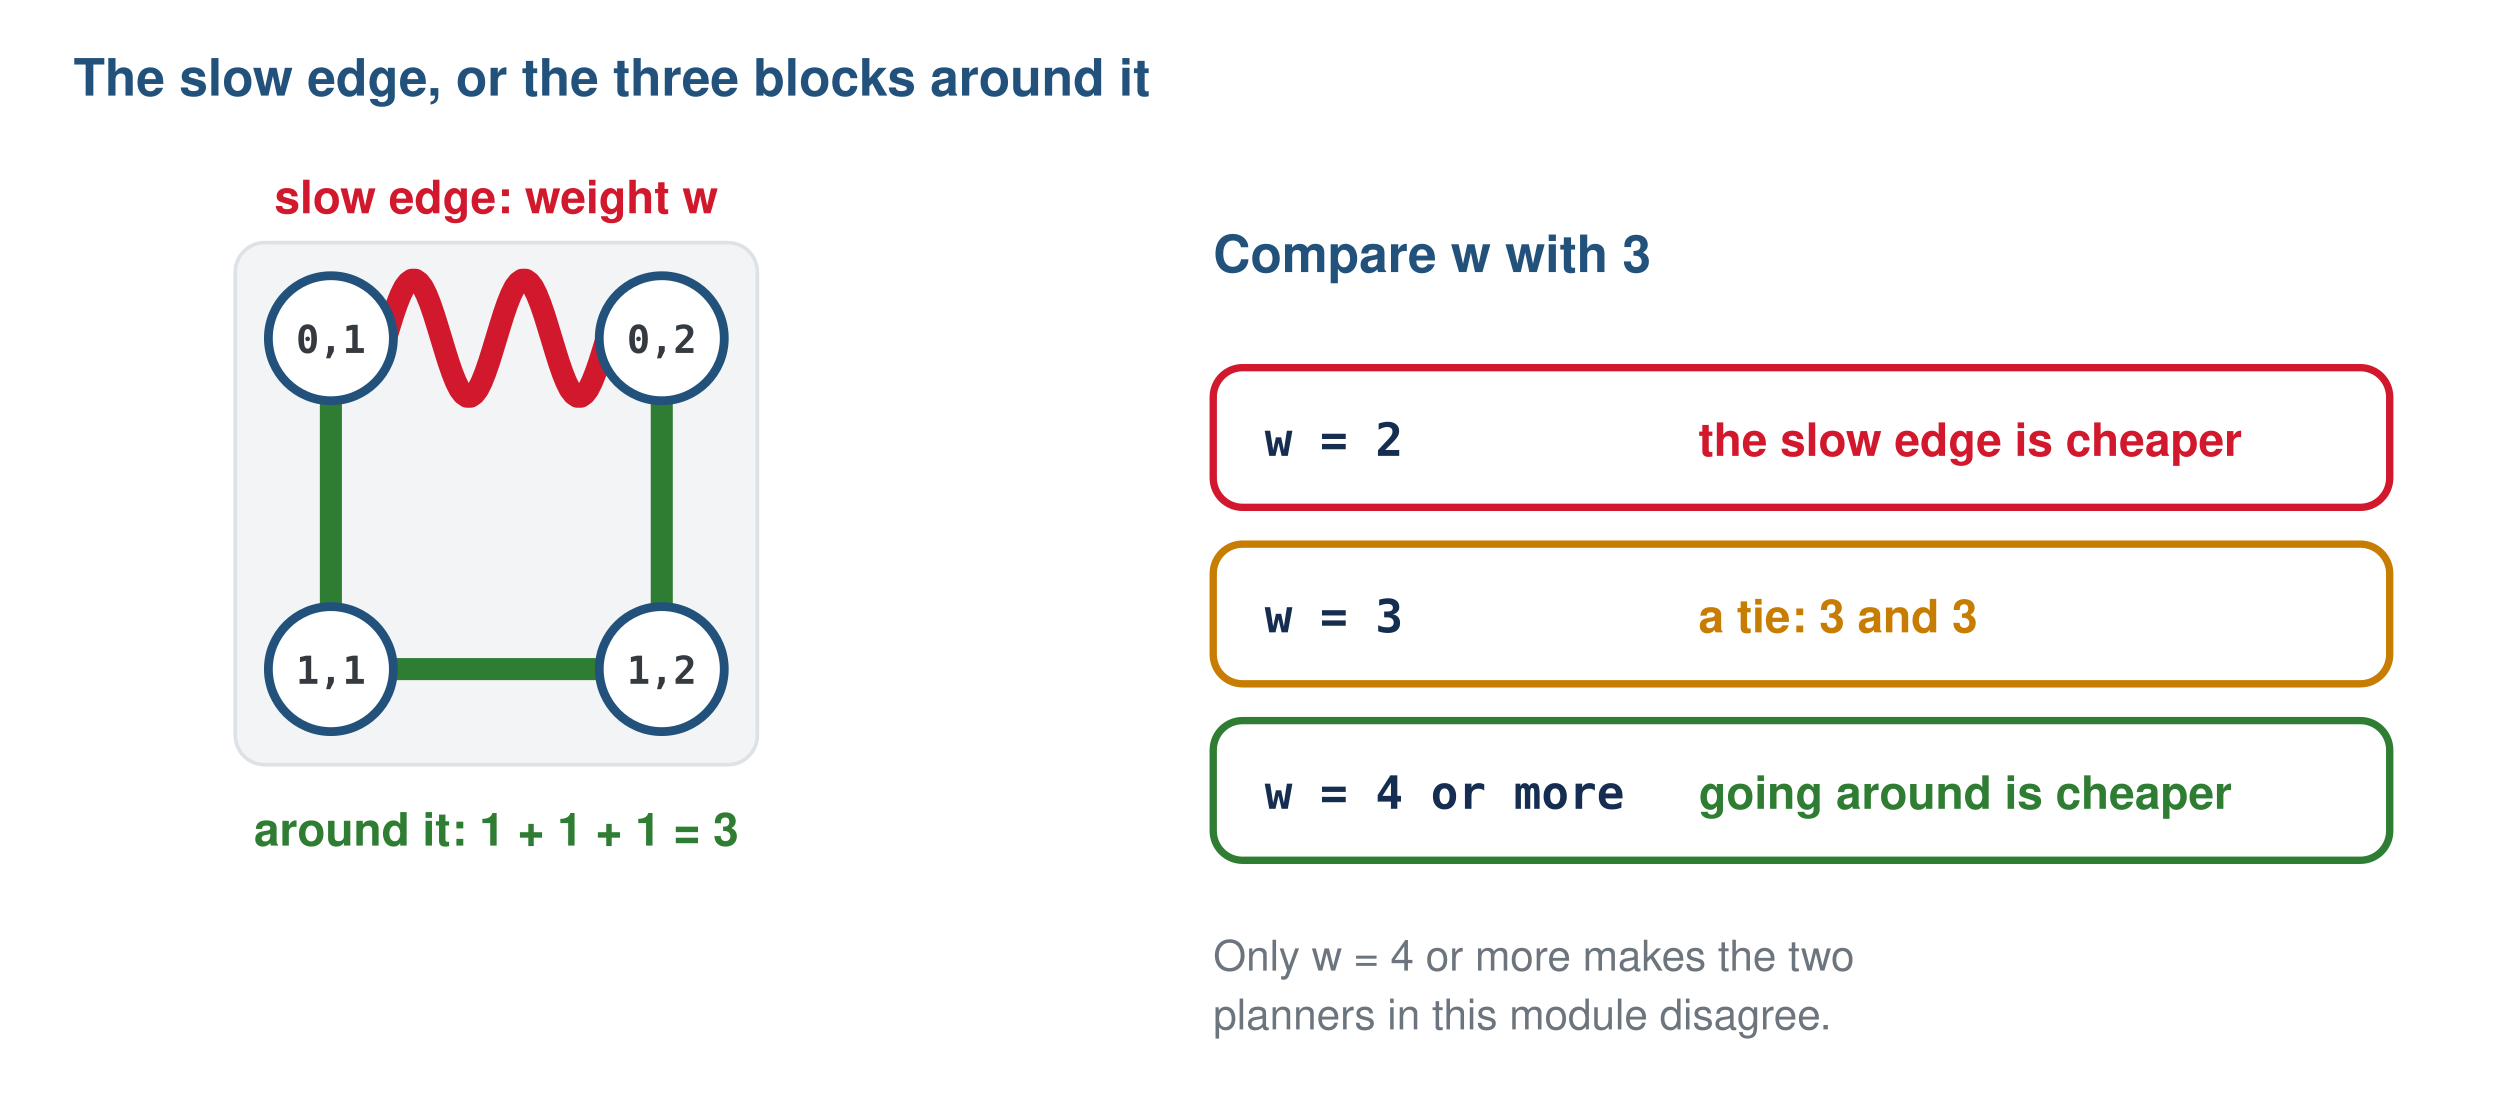
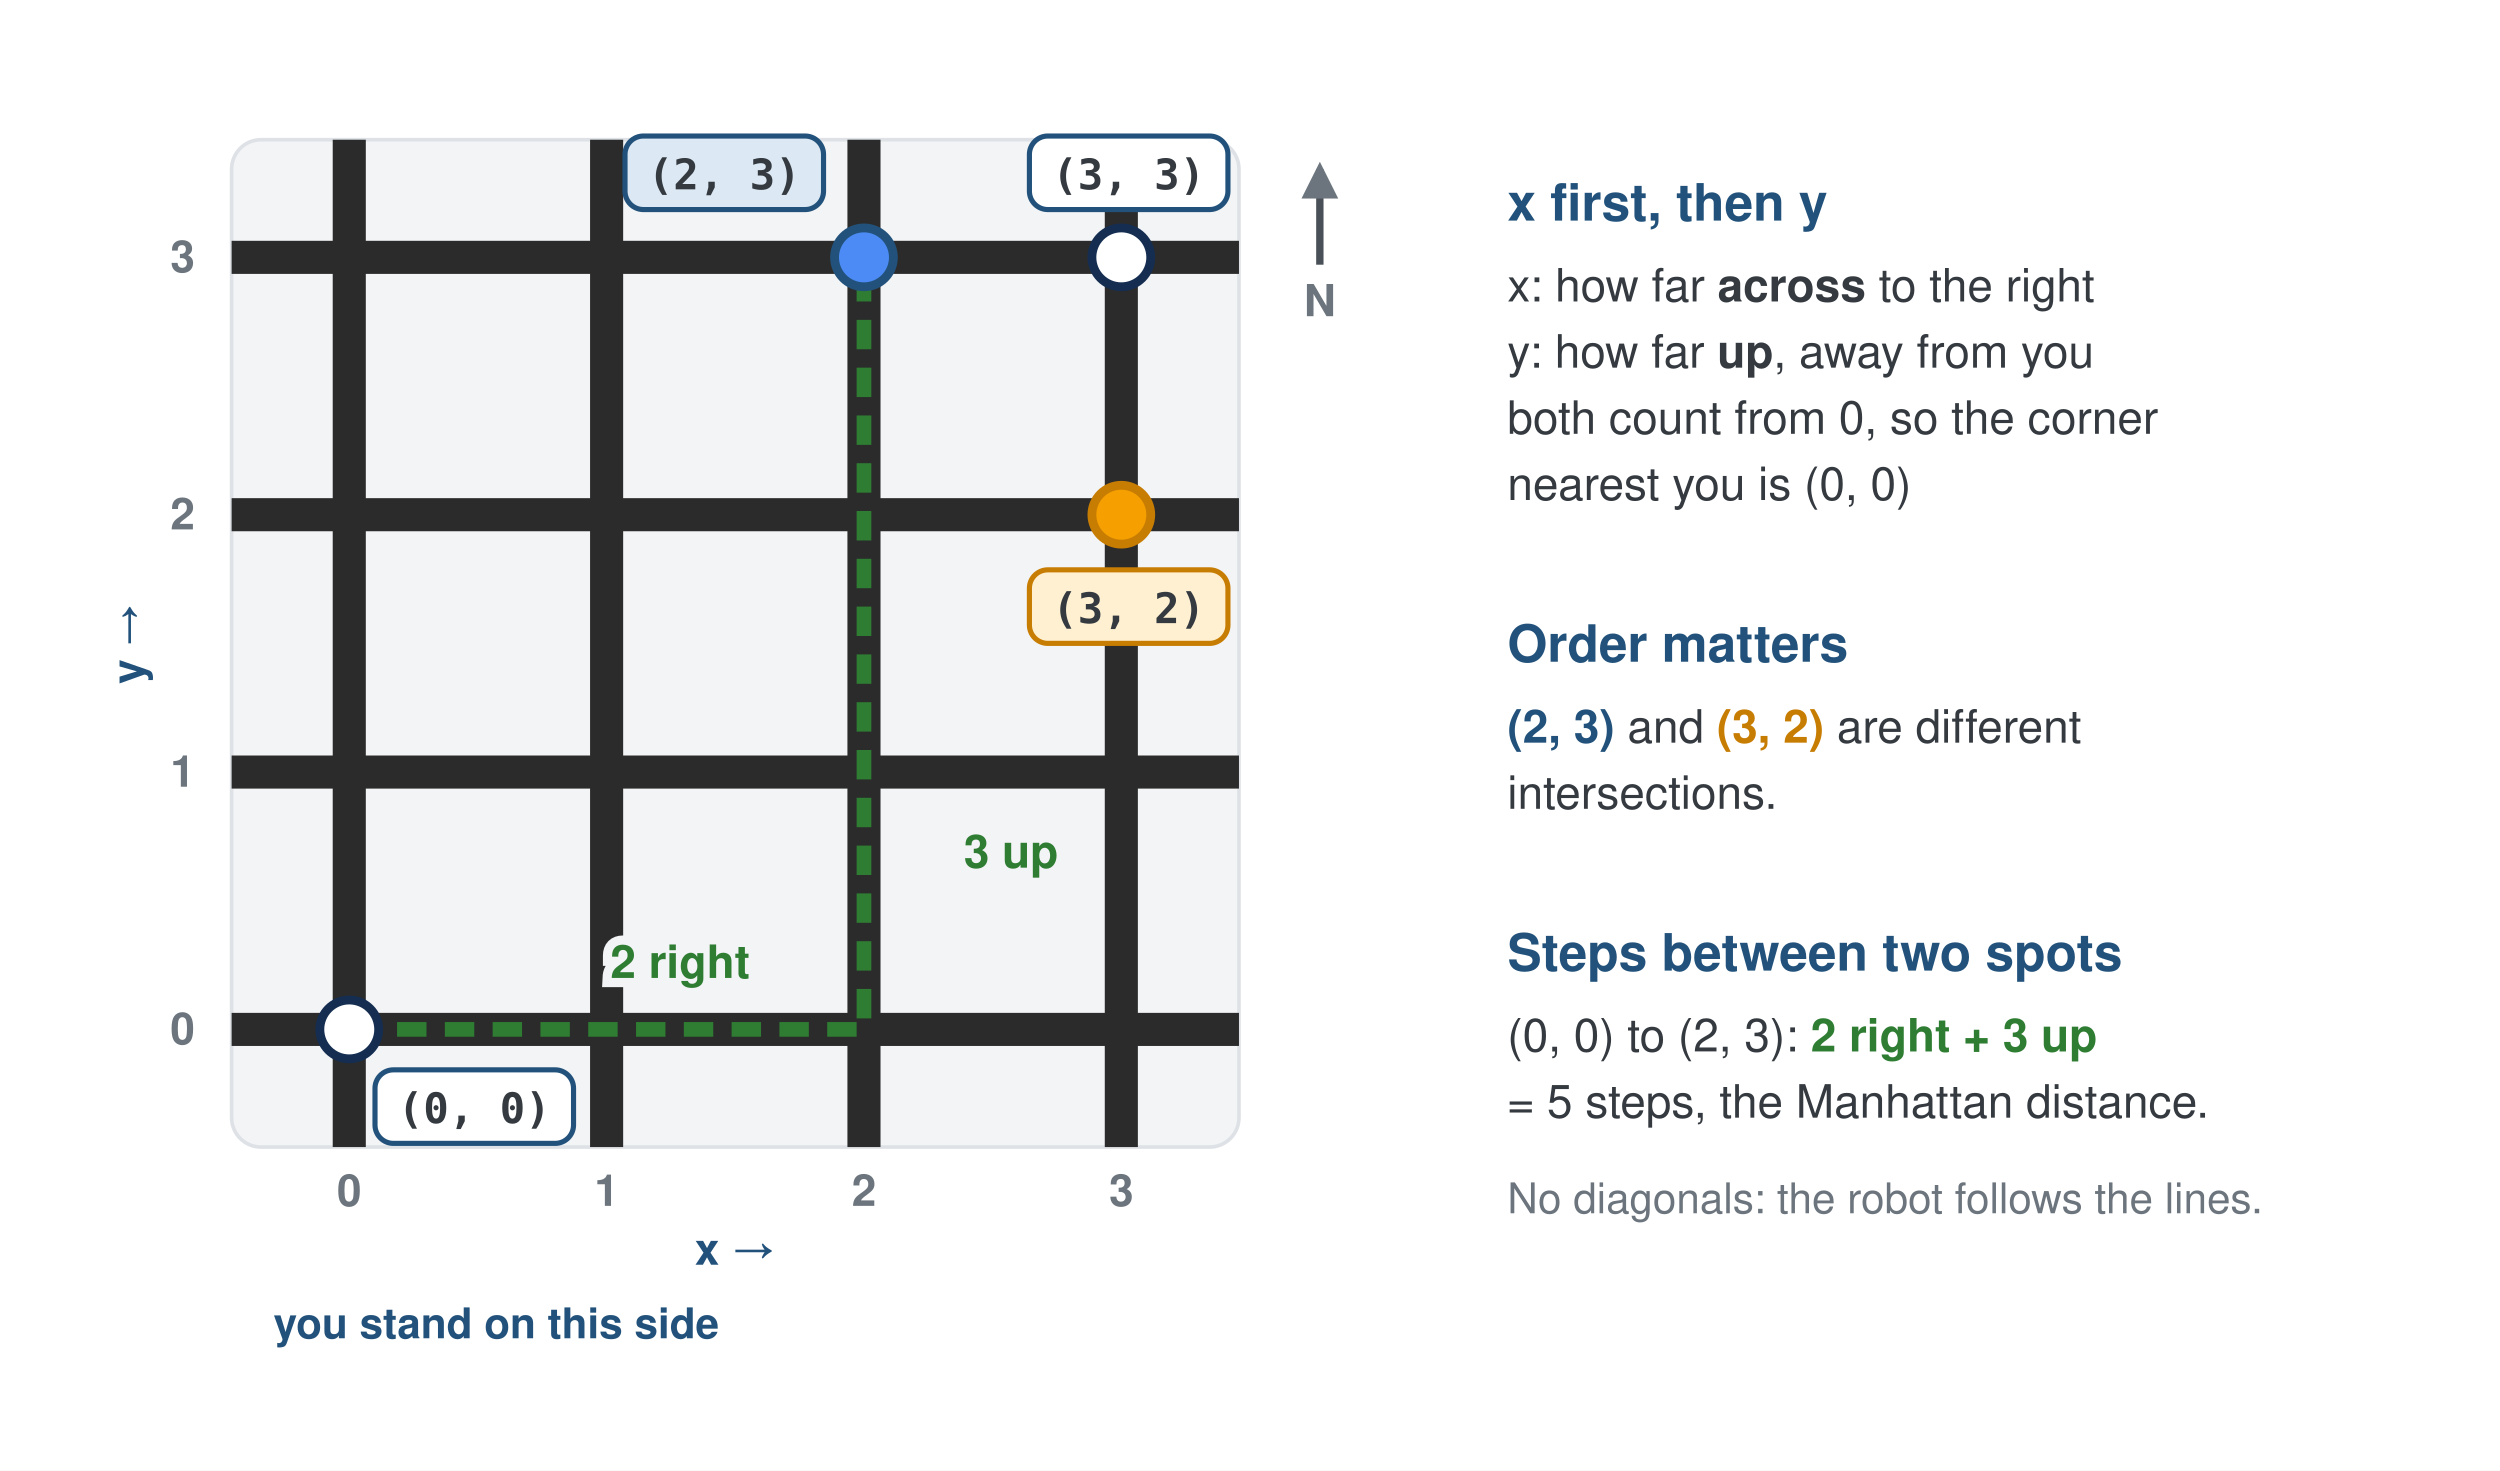
- <svg xmlns="http://www.w3.org/2000/svg" viewBox="0 0 680 300" width="680" height="300" role="img" aria-labelledby="fT fD">
+ <svg xmlns="http://www.w3.org/2000/svg" viewBox="0 0 680 400" width="680" height="400" role="img" aria-labelledby="fT fD">
  <style>
    .h   { font-family: Montserrat, Helvetica, Arial, sans-serif; font-size: 14px; font-weight: 700; fill: #22527B; }
    .n   { font-family: Montserrat, Helvetica, Arial, sans-serif; font-size: 12.5px; fill: #343A40; }
    .nb  { font-family: Montserrat, Helvetica, Arial, sans-serif; font-size: 12.5px; font-weight: 700; fill: #142D50; }
    .sm  { font-family: Montserrat, Helvetica, Arial, sans-serif; font-size: 11.5px; fill: #6C757D; }
    .ax  { font-family: Montserrat, Helvetica, Arial, sans-serif; font-size: 12px; font-weight: 700; fill: #6C757D; }
    .m   { font-family: ui-monospace, SFMono-Regular, Menlo, Consolas, monospace; font-size: 12.5px; font-weight: 700; fill: #142D50; }
    .ms  { font-family: ui-monospace, SFMono-Regular, Menlo, Consolas, monospace; font-size: 11.5px; font-weight: 600; fill: #343A40; }
  </style>
  <defs>
    <marker id="aB" viewBox="0 0 10 10" refX="8" refY="5" markerWidth="5" markerHeight="5" orient="auto-start-reverse">
      <path d="M0,0 L10,5 L0,10 z" fill="#22527B" />
    </marker>
    <marker id="aW" viewBox="0 0 10 10" refX="7" refY="5" markerWidth="4" markerHeight="4" orient="auto">
      <path d="M0,0 L10,5 L0,10 z" fill="#FFFFFF" />
    </marker>
    <marker id="aG" viewBox="0 0 10 10" refX="8" refY="5" markerWidth="5" markerHeight="5" orient="auto-start-reverse">
      <path d="M0,0 L10,5 L0,10 z" fill="#6C757D" />
    </marker>
    <marker id="aR" viewBox="0 0 10 10" refX="8" refY="5" markerWidth="5" markerHeight="5" orient="auto-start-reverse">
      <path d="M0,0 L10,5 L0,10 z" fill="#D1182C" />
    </marker>
    <marker id="aGr" viewBox="0 0 10 10" refX="8" refY="5" markerWidth="5" markerHeight="5" orient="auto-start-reverse">
      <path d="M0,0 L10,5 L0,10 z" fill="#2E7D32" />
    </marker>
    <marker id="pcArr" viewBox="0 0 10 10" refX="8" refY="5" markerWidth="7" markerHeight="7" orient="auto-start-reverse">
      <path d="M0,0 L10,5 L0,10 z" fill="#6C757D" />
    </marker>
    <marker id="pcDim" viewBox="0 0 10 10" refX="5" refY="5" markerWidth="8" markerHeight="8" orient="auto-start-reverse">
      <path d="M0,1 L5,5 L0,9" fill="none" stroke="#142D50" stroke-width="1.6" />
    </marker>
    <g id="pcXRP" stroke-linejoin="round">
      <rect x="-59" y="-80" width="8" height="40" fill="#C3C8CD" stroke="#5F666D" stroke-width="1.3" />
      <rect x="51" y="-80" width="8" height="40" fill="#C3C8CD" stroke="#5F666D" stroke-width="1.3" />
      <rect x="-59" y="-46" width="118" height="75" rx="8" fill="#D3D7DB" fill-opacity="0.92" stroke="#5F666D" stroke-width="1.5" />
      <rect x="-50" y="-38" width="100" height="58" rx="4" fill="#E9ECEF" fill-opacity="0.85" stroke="#9AA1A8" stroke-width="0.8" />
      <circle cx="-49" cy="-79" r="10" fill="#C3C8CD" stroke="#5F666D" stroke-width="1.3" />
      <circle cx="49" cy="-79" r="10" fill="#C3C8CD" stroke="#5F666D" stroke-width="1.3" />
      <circle cx="-49" cy="-79" r="4.5" fill="#F1EBDD" stroke="#8A7E62" stroke-width="0.8" />
      <circle cx="49" cy="-79" r="4.5" fill="#F1EBDD" stroke="#8A7E62" stroke-width="0.8" />
      <rect x="-56" y="-21" width="11" height="42" rx="3.5" fill="#2B2B2B" />
      <rect x="45" y="-21" width="11" height="42" rx="3.5" fill="#2B2B2B" />
      <line x1="-50.5" y1="-17" x2="-50.5" y2="17" stroke="#6C757D" stroke-width="1" />
      <line x1="50.5" y1="-17" x2="50.5" y2="17" stroke="#6C757D" stroke-width="1" />
      <rect x="-40" y="-30" width="6" height="12" rx="2" fill="#F05A28" />
      <rect x="34" y="-30" width="6" height="12" rx="2" fill="#F05A28" />
      <rect x="-24" y="-42" width="48" height="37" rx="2" fill="#D1182C" />
      <rect x="-6" y="-41" width="12" height="35" rx="1" fill="#2B2B2B" />
      <rect x="-26" y="22" width="15" height="13" rx="1.5" fill="#2B2B2B" />
      <rect x="-34" y="24" width="8" height="26" rx="2" fill="#AEB4BA" stroke="#5F666D" stroke-width="1" />
      <rect x="-16" y="-58" width="32" height="13" rx="2" fill="#AEB4BA" stroke="#5F666D" stroke-width="1" />
      <rect x="-18" y="-65" width="36" height="8" rx="1.5" fill="#B5172A" />
      <circle cx="-8" cy="-68" r="5.5" fill="#E4E7EA" stroke="#868E96" stroke-width="1" />
      <circle cx="8" cy="-68" r="5.5" fill="#E4E7EA" stroke="#868E96" stroke-width="1" />
      <circle cx="-6.5" cy="-60" r="4" fill="#FFD43B" stroke="#142D50" stroke-width="1.4" />
      <circle cx="6.5" cy="-60" r="4" fill="#FFD43B" stroke="#142D50" stroke-width="1.4" />
      <circle cx="0" cy="0" r="5" fill="#FFFFFF" stroke="#142D50" stroke-width="1.8" />
      <circle cx="0" cy="0" r="1.8" fill="#142D50" />
    </g>
    <g id="pcGhost" fill="none" stroke="#343A40" stroke-width="1.4" stroke-dasharray="4 3">
      <path d="M -51 -46 V -72 M 51 -46 V -72 M -59 -36 V -79 M 59 -36 V -79 M -59 -46 H 59" />
      <circle cx="-49" cy="-79" r="10" />
      <circle cx="49" cy="-79" r="10" />
      <rect x="-18" y="-65" width="36" height="8" rx="1.5" />
      <circle cx="-6.5" cy="-60" r="4.5" fill="#FFFFFF" stroke="#D1182C" stroke-width="2.4" stroke-dasharray="none" />
      <circle cx="6.5" cy="-60" r="4.5" fill="#FFFFFF" stroke="#D1182C" stroke-width="2.4" stroke-dasharray="none" />
    </g>
  </defs>
-   <rect width="680" height="300" fill="#FFFFFF" />
-   <text class="h" x="20" y="26">The slow edge, or the three blocks around it</text>
-   <rect x="64" y="66" width="142" height="142" rx="8" fill="#F3F4F6" stroke="#DEE2E6" />
-   <path d="M 90.0 92.0 L 91.0 92.2 L 92.0 92.9 L 93.0 93.9 L 94.0 95.2 L 95.0 96.6 L 96.0 98.1 L 97.0 99.4 L 98.0 100.5 L 99.0 101.1 L 100.0 101.2 L 101.0 100.7 L 102.0 99.5 L 103.0 97.6 L 104.0 95.1 L 105.0 92.0 L 106.0 88.7 L 107.0 85.5 L 108.0 82.6 L 109.0 80.1 L 110.0 78.1 L 111.0 76.8 L 112.0 76.1 L 113.0 76.1 L 114.0 76.8 L 115.0 78.1 L 116.0 80.1 L 117.0 82.6 L 118.0 85.5 L 119.0 88.7 L 120.0 92.0 L 121.0 95.3 L 122.0 98.5 L 123.0 101.4 L 124.0 103.9 L 125.0 105.9 L 126.0 107.2 L 127.0 107.9 L 128.0 107.9 L 129.0 107.2 L 130.0 105.9 L 131.0 103.9 L 132.0 101.4 L 133.0 98.5 L 134.0 95.3 L 135.0 92.0 L 136.0 88.7 L 137.0 85.5 L 138.0 82.6 L 139.0 80.1 L 140.0 78.1 L 141.0 76.8 L 142.0 76.1 L 143.0 76.1 L 144.0 76.8 L 145.0 78.1 L 146.0 80.1 L 147.0 82.6 L 148.0 85.5 L 149.0 88.7 L 150.0 92.0 L 151.0 95.3 L 152.0 98.5 L 153.0 101.4 L 154.0 103.9 L 155.0 105.9 L 156.0 107.2 L 157.0 107.9 L 158.0 107.9 L 159.0 107.2 L 160.0 105.9 L 161.0 103.9 L 162.0 101.4 L 163.0 98.5 L 164.0 95.3 L 165.0 92.0 L 166.0 88.9 L 167.0 86.4 L 168.0 84.5 L 169.0 83.3 L 170.0 82.8 L 171.0 82.9 L 172.0 83.5 L 173.0 84.6 L 174.0 85.9 L 175.0 87.4 L 176.0 88.8 L 177.0 90.1 L 178.0 91.1 L 179.0 91.8 L 180.0 92.0" fill="none" stroke="#D1182C" stroke-width="6" stroke-linejoin="round" />
-   <path d="M 90 92 L 90 182 L 180 182 L 180 92" fill="none" stroke="#2E7D32" stroke-width="6" stroke-linejoin="round" stroke-linecap="round" />
-   <circle cx="90" cy="92" r="17" fill="#FFFFFF" stroke="#22527B" stroke-width="2.4" />
-   <text class="ms" x="90" y="96" text-anchor="middle" style="font-size:10.5px">0,1</text>
-   <circle cx="180" cy="92" r="17" fill="#FFFFFF" stroke="#22527B" stroke-width="2.4" />
-   <text class="ms" x="180" y="96" text-anchor="middle" style="font-size:10.5px">0,2</text>
-   <circle cx="90" cy="182" r="17" fill="#FFFFFF" stroke="#22527B" stroke-width="2.4" />
-   <text class="ms" x="90" y="186" text-anchor="middle" style="font-size:10.5px">1,1</text>
-   <circle cx="180" cy="182" r="17" fill="#FFFFFF" stroke="#22527B" stroke-width="2.4" />
-   <text class="ms" x="180" y="186" text-anchor="middle" style="font-size:10.5px">1,2</text>
-   <text class="nb" x="135.0" y="58" text-anchor="middle" style="fill:#D1182C">slow edge: weight w</text>
-   <text class="nb" x="135.0" y="230" text-anchor="middle" style="fill:#2E7D32">around it: 1 + 1 + 1 = 3</text>
-   <text class="h" x="330" y="74">Compare w with 3</text>
-   <rect x="330" y="100" width="320" height="38" rx="8" fill="#FFFFFF" stroke="#D1182C" stroke-width="2" />
-   <text class="m" x="344" y="124">w = 2</text>
-   <text class="n" x="462" y="124" style="fill:#D1182C;font-weight:700">the slow edge is cheaper</text>
-   <rect x="330" y="148" width="320" height="38" rx="8" fill="#FFFFFF" stroke="#C77C02" stroke-width="2" />
-   <text class="m" x="344" y="172">w = 3</text>
-   <text class="n" x="462" y="172" style="fill:#C77C02;font-weight:700">a tie: 3 and 3</text>
-   <rect x="330" y="196" width="320" height="38" rx="8" fill="#FFFFFF" stroke="#2E7D32" stroke-width="2" />
-   <text class="m" x="344" y="220">w = 4 or more</text>
-   <text class="n" x="462" y="220" style="fill:#2E7D32;font-weight:700">going around is cheaper</text>
-   <text class="sm" x="330" y="264">Only w = 4 or more makes the two</text>
-   <text class="sm" x="330" y="280">planners in this module disagree.</text>
+   <rect width="680" height="400" fill="#FFFFFF" />
+   <rect x="63" y="38" width="274" height="274" rx="8" fill="#F3F4F6" stroke="#DEE2E6" />
+   <rect x="90.5" y="38" width="9" height="274" fill="#2B2B2B" />
+   <rect x="63" y="65.5" width="274" height="9" fill="#2B2B2B" />
+   <rect x="160.5" y="38" width="9" height="274" fill="#2B2B2B" />
+   <rect x="63" y="135.5" width="274" height="9" fill="#2B2B2B" />
+   <rect x="230.5" y="38" width="9" height="274" fill="#2B2B2B" />
+   <rect x="63" y="205.5" width="274" height="9" fill="#2B2B2B" />
+   <rect x="300.5" y="38" width="9" height="274" fill="#2B2B2B" />
+   <rect x="63" y="275.5" width="274" height="9" fill="#2B2B2B" />
+   <text class="ax" x="95" y="328" text-anchor="middle">0</text>
+   <text class="ax" x="53" y="284" text-anchor="end">0</text>
+   <text class="ax" x="165" y="328" text-anchor="middle">1</text>
+   <text class="ax" x="53" y="214" text-anchor="end">1</text>
+   <text class="ax" x="235" y="328" text-anchor="middle">2</text>
+   <text class="ax" x="53" y="144" text-anchor="end">2</text>
+   <text class="ax" x="305" y="328" text-anchor="middle">3</text>
+   <text class="ax" x="53" y="74" text-anchor="end">3</text>
+   <text class="ax" x="200.0" y="344" text-anchor="middle" style="fill:#22527B">x →</text>
+   <text class="ax" x="39" y="175.0" text-anchor="middle" transform="rotate(-90 39 175.0)" style="fill:#22527B">y →</text>
+   <line x1="359" y1="72" x2="359" y2="46" stroke="#495057" stroke-width="2" marker-end="url(#aG)" />
+   <text class="ax" x="359" y="86" text-anchor="middle">N</text>
+   <path d="M 95 280 L 235 280 L 235 70" fill="none" stroke="#2E7D32" stroke-width="4" stroke-dasharray="8 5" stroke-linejoin="round" />
+   <text class="nb" x="185.0" y="266" text-anchor="middle" style="fill:#2E7D32;paint-order:stroke;stroke:#F3F4F6;stroke-width:5px">2 right</text>
+   <text class="nb" x="275" y="236" text-anchor="middle" style="fill:#2E7D32;paint-order:stroke;stroke:#F3F4F6;stroke-width:5px">3 up</text>
+   <circle cx="95" cy="280" r="8" fill="#FFFFFF" stroke="#142D50" stroke-width="2.4" />
+   <circle cx="305" cy="70" r="8" fill="#FFFFFF" stroke="#142D50" stroke-width="2.4" />
+   <circle cx="235" cy="70" r="8" fill="#4C8BF5" stroke="#22527B" stroke-width="2.4" />
+   <circle cx="305" cy="140" r="8" fill="#F59F00" stroke="#C77C02" stroke-width="2.4" />
+   <rect x="102.0" y="291" width="54" height="20" rx="5" fill="#FFFFFF" stroke="#22527B" stroke-width="1.4" />
+   <text class="ms" x="129" y="305.5" text-anchor="middle">(0, 0)</text>
+   <rect x="280.0" y="37" width="54" height="20" rx="5" fill="#FFFFFF" stroke="#22527B" stroke-width="1.4" />
+   <text class="ms" x="307" y="51.5" text-anchor="middle">(3, 3)</text>
+   <rect x="170.0" y="37" width="54" height="20" rx="5" fill="#DCE8F3" stroke="#22527B" stroke-width="1.4" />
+   <text class="ms" x="197" y="51.5" text-anchor="middle">(2, 3)</text>
+   <rect x="280.0" y="155" width="54" height="20" rx="5" fill="#FFF0D1" stroke="#C77C02" stroke-width="1.4" />
+   <text class="ms" x="307" y="169.5" text-anchor="middle">(3, 2)</text>
+   <text class="sm" x="135" y="364" text-anchor="middle" style="fill:#22527B;font-weight:700">you stand on this side</text>
+   <text class="h" x="410" y="60">x first, then y</text>
+   <text class="n" x="410" y="82">x: how far <tspan font-weight="700">across</tspan> to the right</text>
+   <text class="n" x="410" y="100">y: how far <tspan font-weight="700">up</tspan>, away from you</text>
+   <text class="n" x="410" y="118">both count from 0, so the corner</text>
+   <text class="n" x="410" y="136">nearest you is (0, 0)</text>
+   <text class="h" x="410" y="180">Order matters</text>
+   <text class="n" x="410" y="202">
+     <tspan font-weight="700" fill="#22527B">(2, 3)</tspan> and <tspan font-weight="700" fill="#C77C02">(3, 2)</tspan> are different</text>
+   <text class="n" x="410" y="220">intersections.</text>
+   <text class="h" x="410" y="264">Steps between two spots</text>
+   <text class="n" x="410" y="286">(0, 0) to (2, 3): <tspan fill="#2E7D32" font-weight="700">2 right + 3 up</tspan>
+   </text>
+   <text class="n" x="410" y="304">= 5 steps, the Manhattan distance.</text>
+   <text class="sm" x="410" y="330">No diagonals: the robot follows the lines.</text>
</svg>
